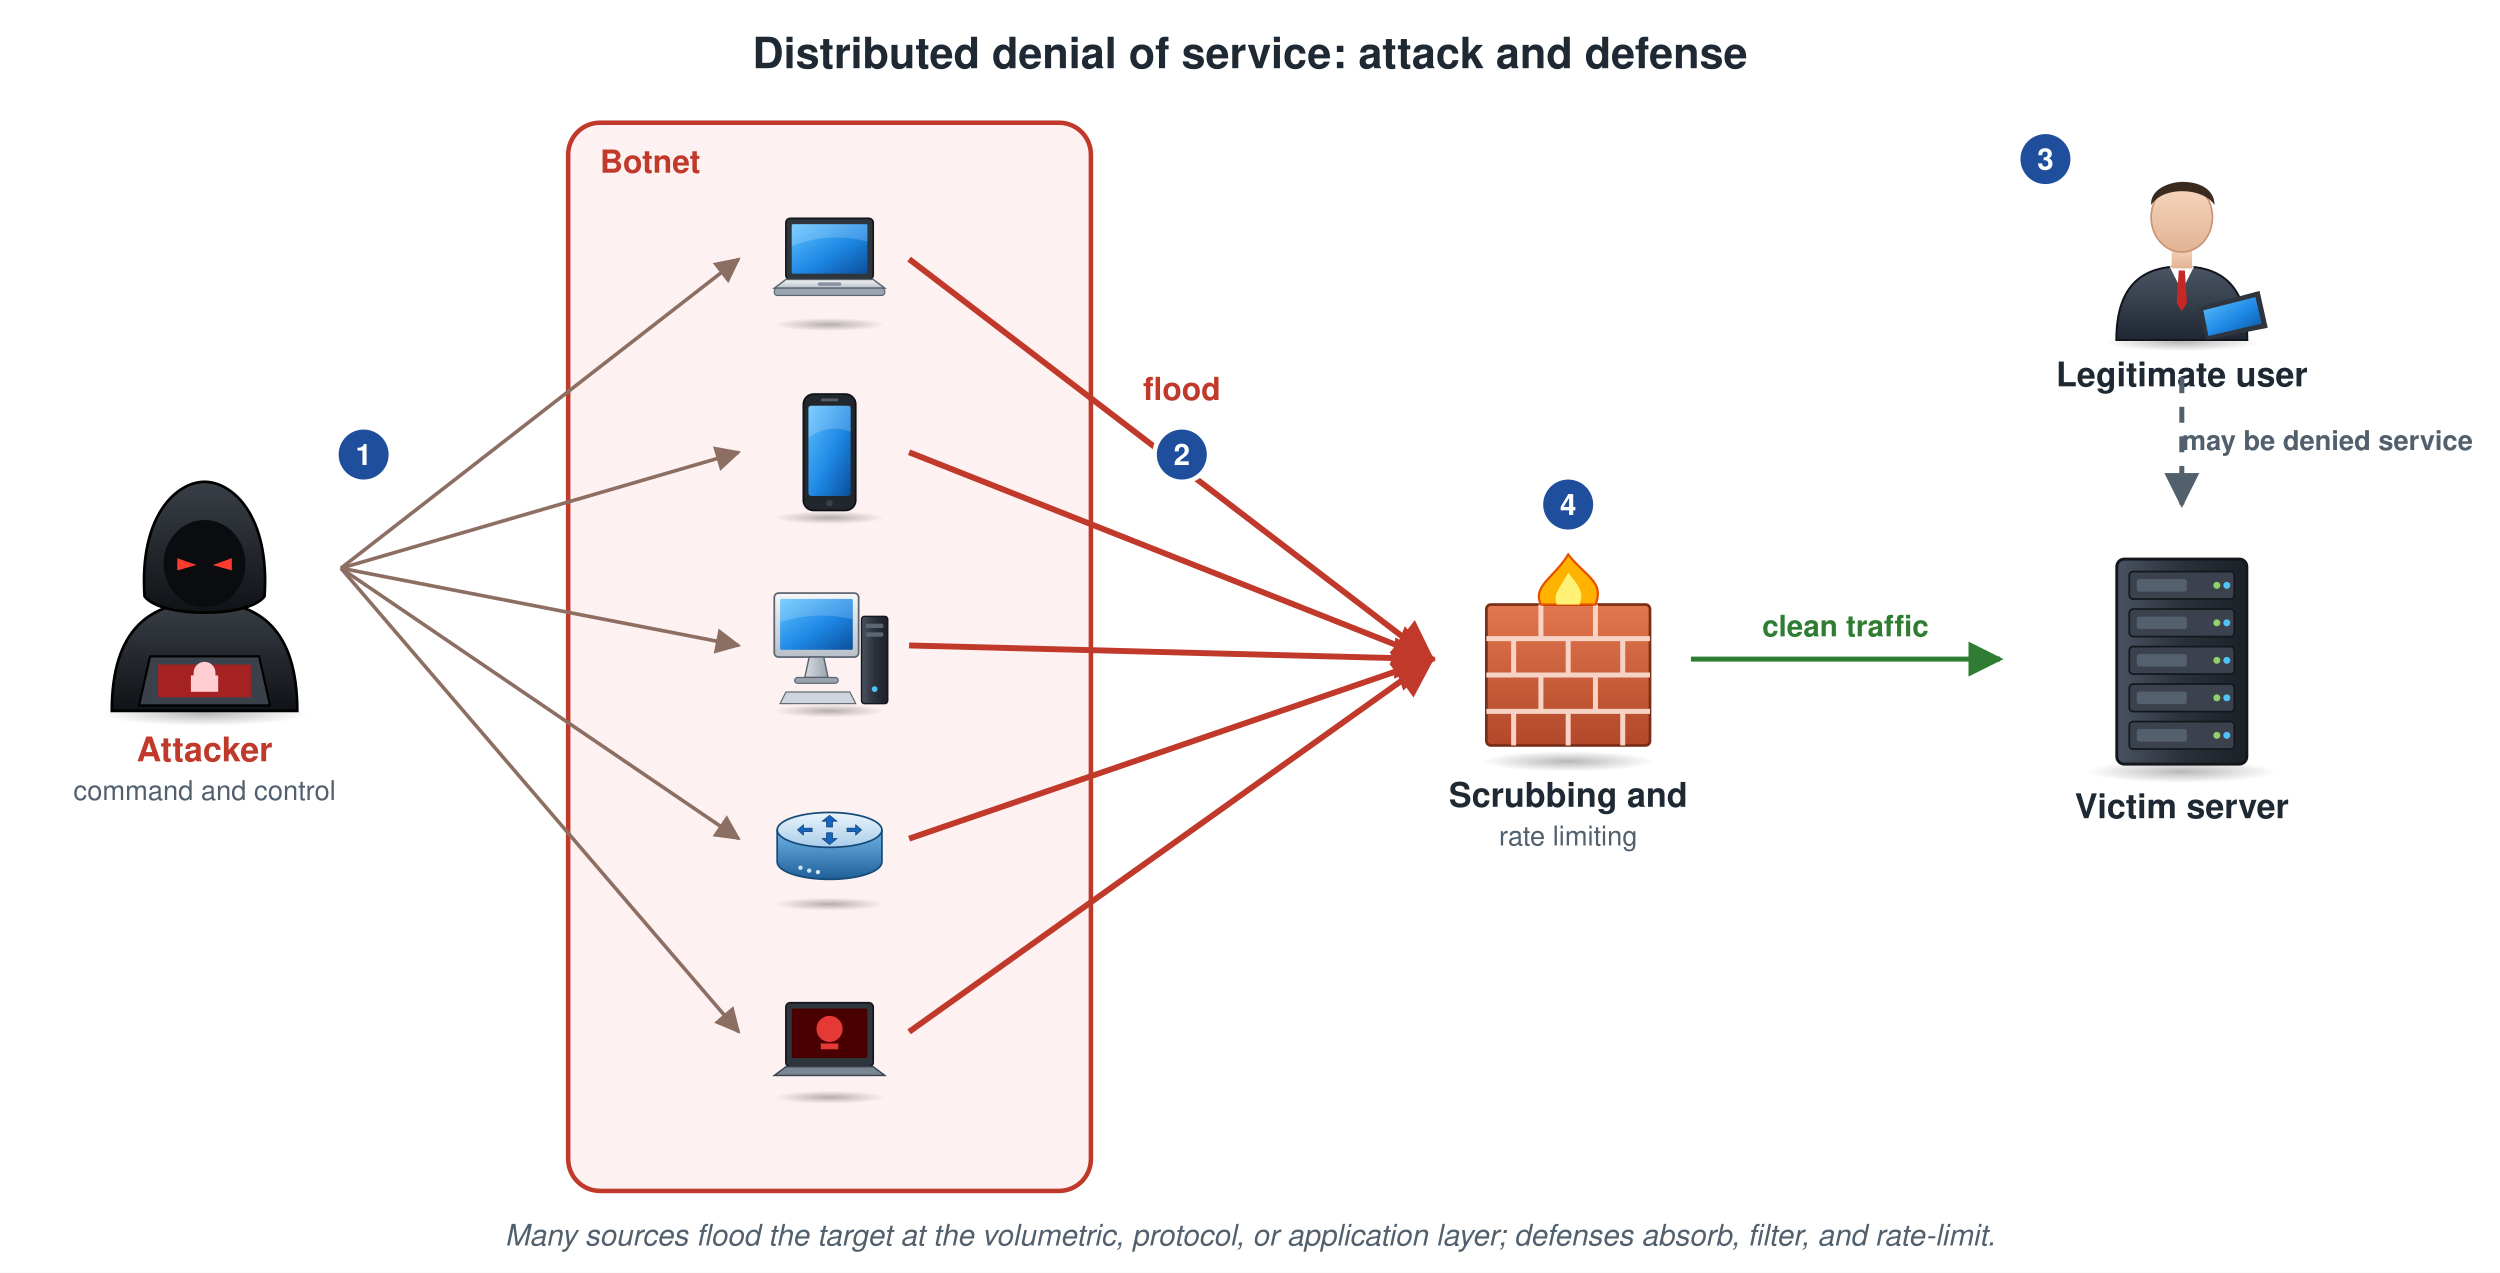
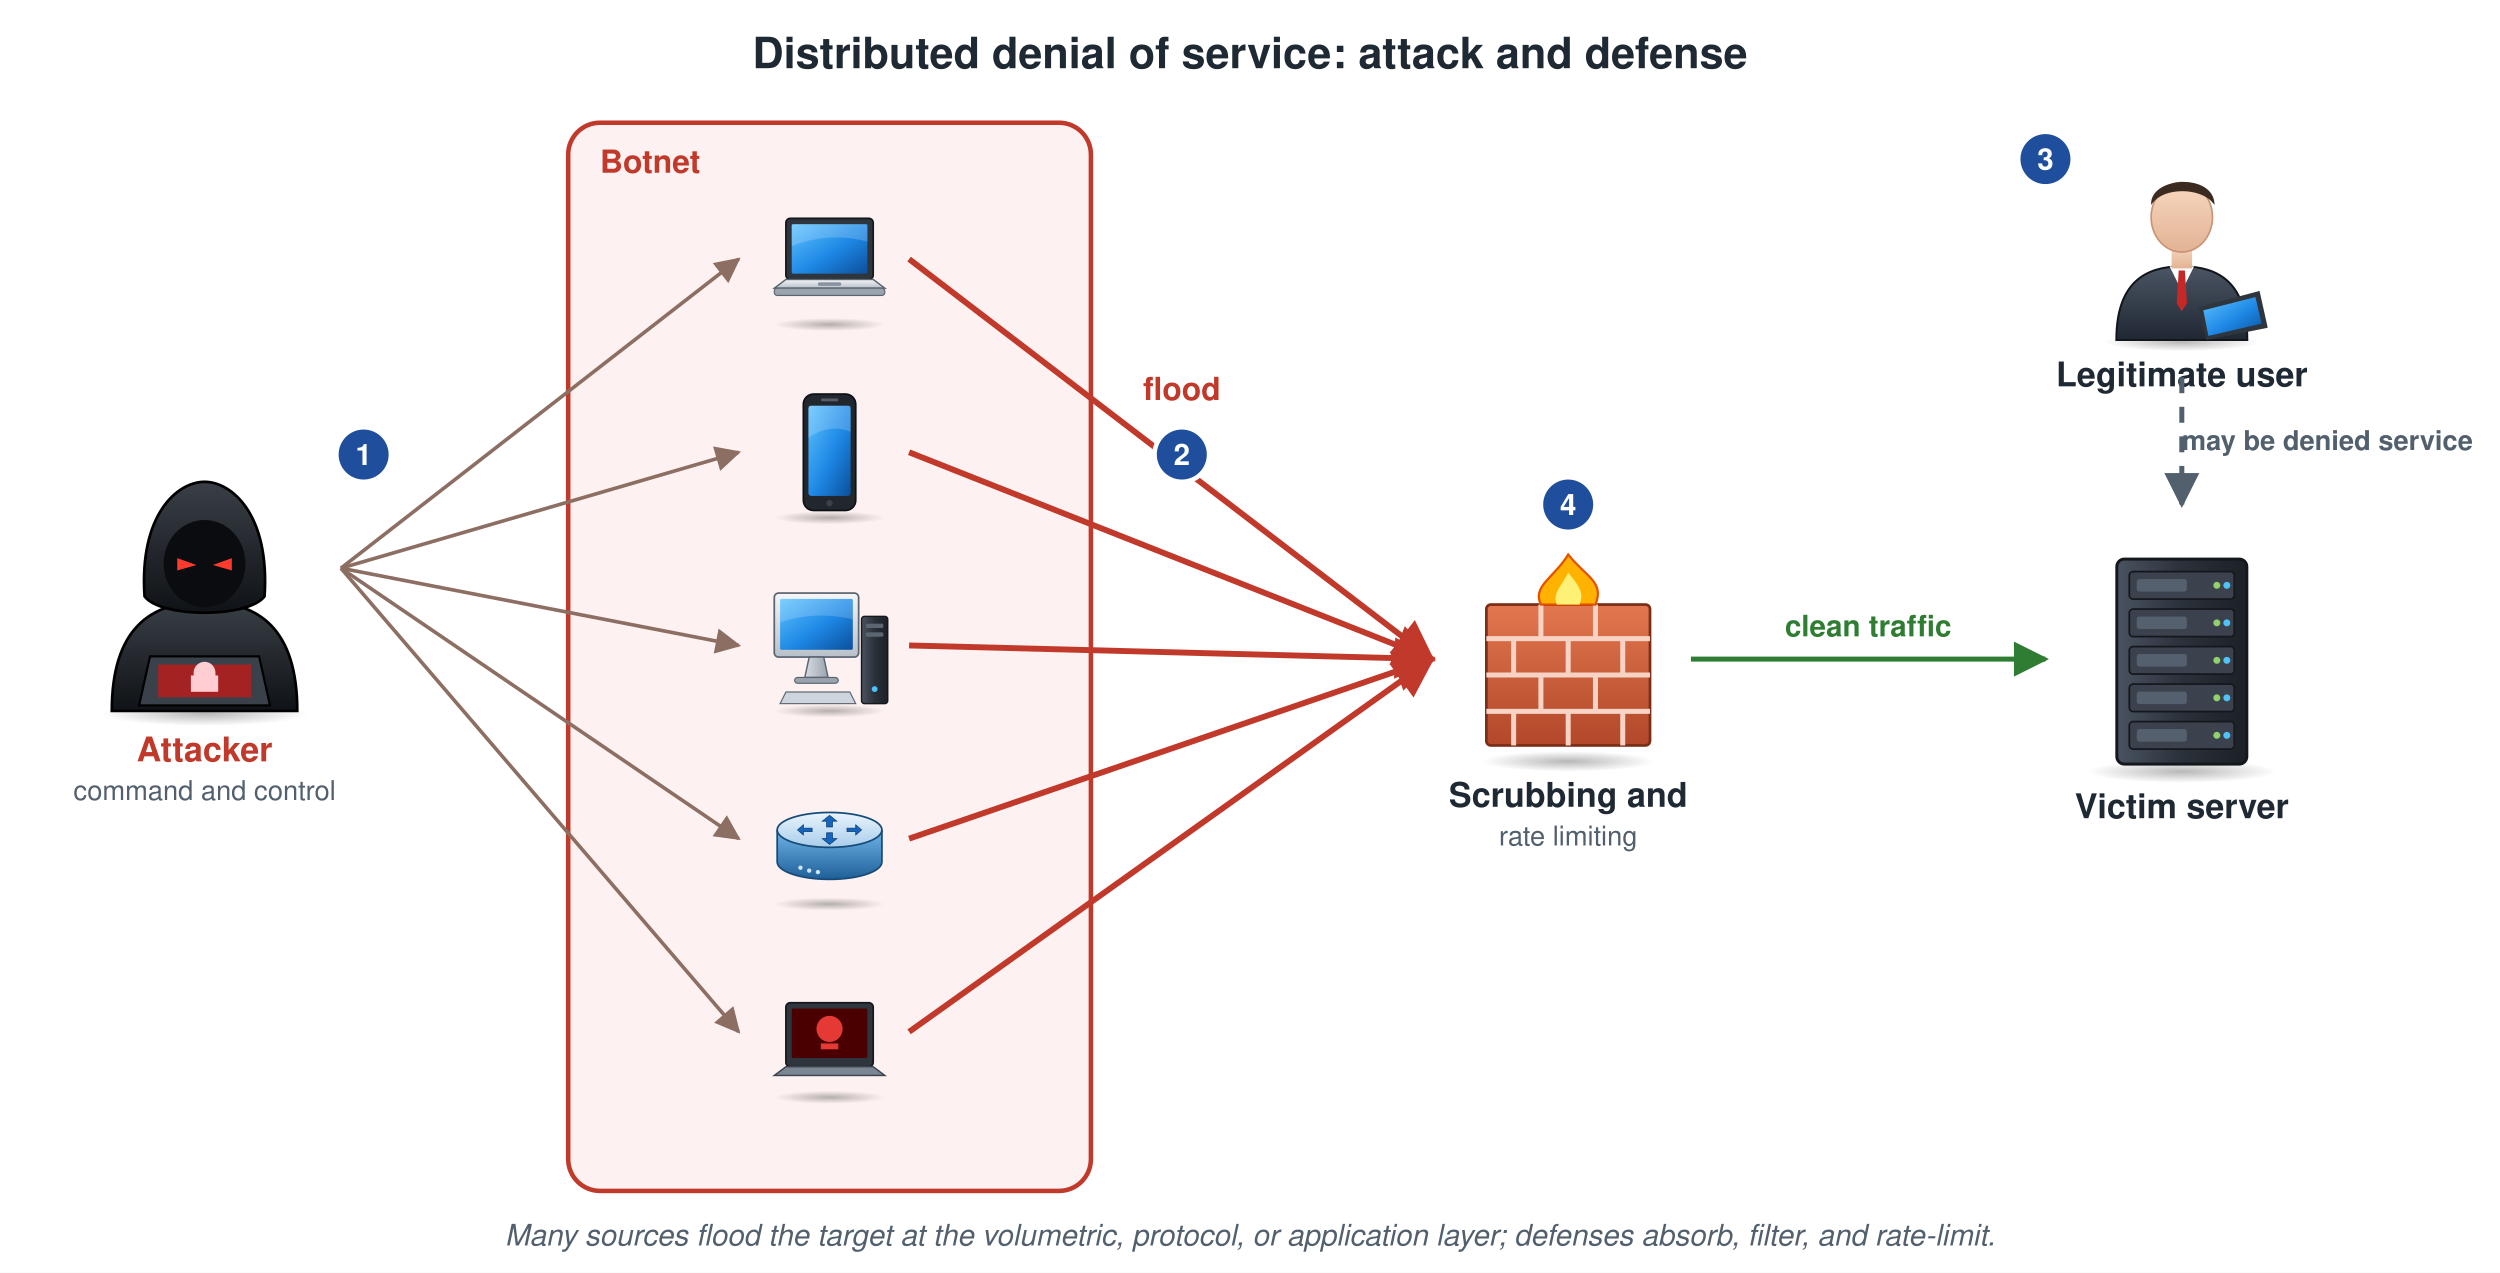
<svg xmlns="http://www.w3.org/2000/svg" viewBox="0 0 1100 560" width="1100" height="560" role="img" aria-labelledby="t d">
  <style>@media (prefers-reduced-motion: no-preference){.st{animation:fig-in .7s ease-out both}.s1{animation-delay:0.00s}.s2{animation-delay:0.90s}.s3{animation-delay:1.80s}.s4{animation-delay:2.70s}}@keyframes fig-in{from{opacity:0}to{opacity:1}}</style>
  <defs>
    <linearGradient id="g-box" x1="0" y1="0" x2="0" y2="1">
      <stop offset="0" stop-color="#f3f8fe" />
      <stop offset="1" stop-color="#c9ddf4" />
    </linearGradient>
    <filter id="f-drop" x="-10%" y="-10%" width="130%" height="140%">
      <feDropShadow dx="1.5" dy="2" stdDeviation="1.6" flood-color="#000" flood-opacity=".18" />
    </filter>
    <marker id="a-2e7d32" viewBox="0 0 10 10" refX="9" refY="5" markerWidth="7" markerHeight="7" orient="auto-start-reverse">
      <path d="M0 0 L10 5 L0 10 Z" fill="#2e7d32" />
    </marker>
    <marker id="a-52606d" viewBox="0 0 10 10" refX="9" refY="5" markerWidth="7" markerHeight="7" orient="auto-start-reverse">
      <path d="M0 0 L10 5 L0 10 Z" fill="#52606d" />
    </marker>
    <marker id="a-8d6e63" viewBox="0 0 10 10" refX="9" refY="5" markerWidth="7" markerHeight="7" orient="auto-start-reverse">
      <path d="M0 0 L10 5 L0 10 Z" fill="#8d6e63" />
    </marker>
    <marker id="a-c0392b" viewBox="0 0 10 10" refX="9" refY="5" markerWidth="7" markerHeight="7" orient="auto-start-reverse">
      <path d="M0 0 L10 5 L0 10 Z" fill="#c0392b" />
    </marker>
    <linearGradient id="g-steel" x1="0" y1="0" x2="1" y2="0">
      <stop offset="0" stop-color="#4a5361" />
      <stop offset=".5" stop-color="#2b313a" />
      <stop offset="1" stop-color="#1c2027" />
    </linearGradient>
    <linearGradient id="g-steel-top" x1="0" y1="0" x2="0" y2="1">
      <stop offset="0" stop-color="#7d8796" />
      <stop offset="1" stop-color="#4a5361" />
    </linearGradient>
    <linearGradient id="g-silver" x1="0" y1="0" x2="0" y2="1">
      <stop offset="0" stop-color="#f4f6f8" />
      <stop offset="1" stop-color="#b9c0c9" />
    </linearGradient>
    <linearGradient id="g-silver-side" x1="0" y1="0" x2="1" y2="0">
      <stop offset="0" stop-color="#d8dde3" />
      <stop offset="1" stop-color="#9aa3ae" />
    </linearGradient>
    <linearGradient id="g-screen" x1="0" y1="0" x2="1" y2="1">
      <stop offset="0" stop-color="#5fc3ff" />
      <stop offset=".55" stop-color="#1e88e5" />
      <stop offset="1" stop-color="#0b4f9c" />
    </linearGradient>
    <linearGradient id="g-router" x1="0" y1="0" x2="0" y2="1">
      <stop offset="0" stop-color="#6fb6e8" />
      <stop offset="1" stop-color="#1f5f99" />
    </linearGradient>
    <linearGradient id="g-router-top" x1="0" y1="0" x2="0" y2="1">
      <stop offset="0" stop-color="#e9f4fc" />
      <stop offset="1" stop-color="#a9cdea" />
    </linearGradient>
    <linearGradient id="g-db" x1="0" y1="0" x2="1" y2="0">
      <stop offset="0" stop-color="#8e99a6" />
      <stop offset=".45" stop-color="#e3e7eb" />
      <stop offset="1" stop-color="#7b8693" />
    </linearGradient>
    <linearGradient id="g-brick" x1="0" y1="0" x2="0" y2="1">
      <stop offset="0" stop-color="#e2774f" />
      <stop offset="1" stop-color="#b2472a" />
    </linearGradient>
    <linearGradient id="g-cloud" x1="0" y1="0" x2="0" y2="1">
      <stop offset="0" stop-color="#ffffff" />
      <stop offset="1" stop-color="#b8dcf5" />
    </linearGradient>
    <linearGradient id="g-skin" x1="0" y1="0" x2="0" y2="1">
      <stop offset="0" stop-color="#f7d7bf" />
      <stop offset="1" stop-color="#e2b394" />
    </linearGradient>
    <linearGradient id="g-suit" x1="0" y1="0" x2="0" y2="1">
      <stop offset="0" stop-color="#4b5563" />
      <stop offset="1" stop-color="#1f2733" />
    </linearGradient>
    <linearGradient id="g-suit2" x1="0" y1="0" x2="0" y2="1">
      <stop offset="0" stop-color="#7b5ea7" />
      <stop offset="1" stop-color="#46336b" />
    </linearGradient>
    <linearGradient id="g-hood" x1="0" y1="0" x2="0" y2="1">
      <stop offset="0" stop-color="#3a3f47" />
      <stop offset="1" stop-color="#0f1216" />
    </linearGradient>
    <linearGradient id="g-robot" x1="0" y1="0" x2="0" y2="1">
      <stop offset="0" stop-color="#e8eef5" />
      <stop offset="1" stop-color="#9fb0c3" />
    </linearGradient>
    <linearGradient id="g-gold" x1="0" y1="0" x2="0" y2="1">
      <stop offset="0" stop-color="#ffe08a" />
      <stop offset="1" stop-color="#d49a1f" />
    </linearGradient>
    <linearGradient id="g-paper" x1="0" y1="0" x2="0" y2="1">
      <stop offset="0" stop-color="#ffffff" />
      <stop offset="1" stop-color="#e4e9ef" />
    </linearGradient>
    <linearGradient id="g-green" x1="0" y1="0" x2="0" y2="1">
      <stop offset="0" stop-color="#7fd38b" />
      <stop offset="1" stop-color="#2e8b45" />
    </linearGradient>
    <linearGradient id="g-red" x1="0" y1="0" x2="0" y2="1">
      <stop offset="0" stop-color="#ff8a80" />
      <stop offset="1" stop-color="#c62828" />
    </linearGradient>
    <radialGradient id="g-shadow">
      <stop offset="0" stop-color="#000" stop-opacity=".28" />
      <stop offset="1" stop-color="#000" stop-opacity="0" />
    </radialGradient>
    <linearGradient id="g-suit3" x1="0" y1="0" x2="0" y2="1">
      <stop offset="0" stop-color="#2e86c1" />
      <stop offset="1" stop-color="#1b4f72" />
    </linearGradient>
    <symbol id="i-attacker" viewBox="0 0 100 100">
      <ellipse cx="50" cy="95" rx="38" ry="4.5" fill="url(#g-shadow)" />
      <path d="M16 94 C16 64 30 54 50 54 C70 54 84 64 84 94 Z" fill="url(#g-hood)" stroke="#000" stroke-width="1" />
      <path d="M28 52 C26 22 40 10 50 10 C60 10 74 22 72 52 C66 60 34 60 28 52 Z" fill="url(#g-hood)" stroke="#000" stroke-width="1" />
      <ellipse cx="50" cy="40" rx="15" ry="16" fill="#0a0c0f" />
      <path d="M40 38 l7 2.5 -7 2 Z M60 38 l-7 2.5 7 2 Z" fill="#ff3b30" />
      <path d="M30 74 L70 74 L74 92 L26 92 Z" fill="#3a414b" stroke="#000" stroke-width=".8" />
      <rect x="33" y="77" width="34" height="12" fill="#b71c1c" opacity=".85" />
      <path d="M46 80 a4 4 0 0 1 8 0 v1 h-8 Z M45 81 h10 v6 h-10 Z" fill="#ffcdd2" />
    </symbol>
    <symbol id="i-laptop" viewBox="0 0 100 100">
      <ellipse cx="50" cy="95" rx="38" ry="4.5" fill="url(#g-shadow)" />
      <rect x="20" y="22" width="60" height="42" rx="3" fill="#2f353d" stroke="#14181d" stroke-width="1.2" />
      <rect x="24" y="26" width="52" height="34" rx="1" fill="url(#g-screen)" />
      <path d="M24 26 h52 v12 Q50 31 24 41 Z" fill="#fff" opacity=".18" />
      <path d="M12 70 L20 64 H80 L88 70 Z" fill="url(#g-silver)" stroke="#5b6570" stroke-width="1" />
      <rect x="12" y="70" width="76" height="5" rx="2" fill="#9aa3ae" stroke="#5b6570" stroke-width=".8" />
      <rect x="42" y="66" width="16" height="2.4" rx="1" fill="#8892a0" />
    </symbol>
    <symbol id="i-phone" viewBox="0 0 100 100">
      <ellipse cx="50" cy="95" rx="38" ry="4.5" fill="url(#g-shadow)" />
      <rect x="32" y="10" width="36" height="80" rx="7" fill="#22272e" stroke="#0d1014" stroke-width="1.2" />
      <rect x="35.5" y="18" width="29" height="62" rx="2" fill="url(#g-screen)" />
      <path d="M35.5 18 h29 v18 Q50 30 35.5 40 Z" fill="#fff" opacity=".18" />
      <rect x="44" y="13" width="12" height="2" rx="1" fill="#555d68" />
      <circle cx="50" cy="85" r="2.2" fill="#3a414b" />
    </symbol>
    <symbol id="i-desktop" viewBox="0 0 100 100">
      <ellipse cx="50" cy="95" rx="38" ry="4.5" fill="url(#g-shadow)" />
      <rect x="12" y="14" width="58" height="44" rx="3" fill="url(#g-silver)" stroke="#5b6570" stroke-width="1.2" />
      <rect x="16" y="18" width="50" height="35" rx="1" fill="url(#g-screen)" />
      <path d="M16 18 h50 v14 Q40 26 16 34 Z" fill="#fff" opacity=".18" />
      <path d="M36 58 h10 l3 14 h-16 Z" fill="url(#g-silver-side)" stroke="#5b6570" stroke-width="1" />
      <rect x="26" y="72" width="30" height="4" rx="2" fill="#9aa3ae" stroke="#5b6570" stroke-width=".8" />
      <rect x="72" y="30" width="18" height="60" rx="2" fill="url(#g-steel)" stroke="#14181d" stroke-width="1" />
      <rect x="75" y="35" width="12" height="3" rx="1" fill="#5c6672" />
      <rect x="75" y="41" width="12" height="3" rx="1" fill="#5c6672" />
      <circle cx="81" cy="80" r="2" fill="#4fc3f7" />
      <path d="M20 82 h44 l4 8 h-52 Z" fill="#cfd5dc" stroke="#5b6570" stroke-width=".8" />
    </symbol>
    <symbol id="i-router" viewBox="0 0 100 100">
      <ellipse cx="50" cy="95" rx="38" ry="4.5" fill="url(#g-shadow)" />
      <path d="M14 44 v22 a36 12 0 0 0 72 0 v-22" fill="url(#g-router)" stroke="#164b78" stroke-width="1.2" />
      <ellipse cx="50" cy="44" rx="36" ry="12" fill="url(#g-router-top)" stroke="#164b78" stroke-width="1.2" />
      <g fill="#1565c0" stroke="#0d3c6e" stroke-width=".5">
        <path d="M50 34 l-5 4 h3 v4 h4 v-4 h3 Z" />
        <path d="M50 54 l-5 -4 h3 v-4 h4 v4 h3 Z" transform="translate(0,0)" />
        <path d="M28 44 l4 -3.5 v2.3 h6 v2.4 h-6 v2.3 Z" />
        <path d="M72 44 l-4 -3.5 v2.3 h-6 v2.4 h6 v2.3 Z" />
      </g>
      <g fill="#cfe6f7">
        <circle cx="30" cy="70" r="1.5" />
        <circle cx="36" cy="72" r="1.5" />
        <circle cx="42" cy="73" r="1.5" />
      </g>
    </symbol>
    <symbol id="i-bot" viewBox="0 0 100 100">
      <ellipse cx="50" cy="95" rx="38" ry="4.5" fill="url(#g-shadow)" />
      <rect x="20" y="30" width="60" height="44" rx="3" fill="#2f353d" stroke="#14181d" stroke-width="1.2" />
      <rect x="24" y="34" width="52" height="34" rx="1" fill="#4a0000" />
      <circle cx="50" cy="48" r="9" fill="#e53935" />
      <path d="M44 58 h12 v4 h-12 Z" fill="#e53935" />
      <path d="M12 80 L20 74 H80 L88 80 Z" fill="#7b8693" stroke="#3d4450" stroke-width="1" />
    </symbol>
    <symbol id="i-firewall" viewBox="0 0 100 100">
      <ellipse cx="50" cy="95" rx="38" ry="4.5" fill="url(#g-shadow)" />
      <rect x="14" y="26" width="72" height="62" rx="2" fill="url(#g-brick)" stroke="#7a2e18" stroke-width="1.2" />
      <g stroke="#f6d3c4" stroke-width="2.2" fill="none">
        <path d="M14 41 H86 M14 57 H86 M14 73 H86" />
        <path d="M38 26 V41 M62 26 V41 M26 41 V57 M50 41 V57 M74 41 V57 M38 57 V73 M62 57 V73 M26 73 V88 M50 73 V88 M74 73 V88" />
      </g>
      <path d="M50 4 C58 14 66 16 62 26 H38 C34 18 44 14 50 4 Z" fill="#ffb300" stroke="#e65100" stroke-width="1" />
      <path d="M50 12 C55 18 57 21 55 26 H45 C43 21 47 18 50 12 Z" fill="#fff176" />
    </symbol>
    <symbol id="i-rack" viewBox="0 0 100 100">
      <ellipse cx="50" cy="95" rx="38" ry="4.5" fill="url(#g-shadow)" />
      <rect x="24" y="10" width="52" height="82" rx="3" fill="url(#g-steel)" stroke="#14181d" stroke-width="1.2" />
      <rect x="29" y="15" width="42" height="11" rx="1.5" fill="#3b424d" stroke="#14181d" stroke-width=".7" />
      <rect x="32" y="18" width="20" height="5" rx="1" fill="#55606e" />
      <circle cx="64" cy="20.5" r="1.4" fill="#8fd16a" />
      <circle cx="68" cy="20.5" r="1.4" fill="#4fc3f7" />
      <rect x="29" y="30" width="42" height="11" rx="1.5" fill="#3b424d" stroke="#14181d" stroke-width=".7" />
      <rect x="32" y="33" width="20" height="5" rx="1" fill="#55606e" />
      <circle cx="64" cy="35.5" r="1.4" fill="#8fd16a" />
      <circle cx="68" cy="35.5" r="1.4" fill="#4fc3f7" />
      <rect x="29" y="45" width="42" height="11" rx="1.5" fill="#3b424d" stroke="#14181d" stroke-width=".7" />
      <rect x="32" y="48" width="20" height="5" rx="1" fill="#55606e" />
      <circle cx="64" cy="50.5" r="1.4" fill="#8fd16a" />
      <circle cx="68" cy="50.5" r="1.4" fill="#4fc3f7" />
      <rect x="29" y="60" width="42" height="11" rx="1.5" fill="#3b424d" stroke="#14181d" stroke-width=".7" />
      <rect x="32" y="63" width="20" height="5" rx="1" fill="#55606e" />
      <circle cx="64" cy="65.5" r="1.4" fill="#8fd16a" />
      <circle cx="68" cy="65.5" r="1.4" fill="#4fc3f7" />
      <rect x="29" y="75" width="42" height="11" rx="1.5" fill="#3b424d" stroke="#14181d" stroke-width=".7" />
      <rect x="32" y="78" width="20" height="5" rx="1" fill="#55606e" />
      <circle cx="64" cy="80.5" r="1.4" fill="#8fd16a" />
      <circle cx="68" cy="80.5" r="1.4" fill="#4fc3f7" />
    </symbol>
    <symbol id="i-user-laptop" viewBox="0 0 100 100">
      <ellipse cx="50" cy="95" rx="38" ry="4.5" fill="url(#g-shadow)" />
      <path d="M18 94 C18 66 32 58 50 58 C68 58 82 66 82 94 Z" fill="url(#g-suit)" stroke="#11161c" stroke-width="1" />
      <path d="M44 58 L50 70 L56 58 Z" fill="#fff" />
      <path d="M48.5 60 L51.5 60 L52.5 76 L50 80 L47.5 76 Z" fill="#c62828" />
      <rect x="45" y="48" width="10" height="11" fill="url(#g-skin)" />
      <ellipse cx="50" cy="34" rx="15" ry="17" fill="url(#g-skin)" stroke="#c89273" stroke-width=".8" />
      <path d="M35 28 C34 14 66 12 66 28 C62 22 52 20 44 22 C40 23 37 25 35 28 Z" fill="#3b2a20" />
      <path d="M58 78 L88 70 L92 88 L62 94 Z" fill="#2f353d" />
      <path d="M60.5 79.5 L86 73 L89 86 L63 92 Z" fill="url(#g-screen)" />
    </symbol>
  </defs>
  <rect width="1100" height="560" fill="#ffffff" />
  <text x="550.0" y="30.0" font-family="Helvetica, Arial, sans-serif" font-size="19" fill="#1f2933" font-weight="bold" text-anchor="middle">Distributed denial of service: attack and defense</text>
  <g class="st s1">
    <use href="#i-attacker" x="30.0" y="200.0" width="120" height="120" />
    <text x="90.0" y="335.0" font-family="Helvetica, Arial, sans-serif" font-size="15" fill="#c0392b" font-weight="bold" text-anchor="middle">Attacker</text>
    <text x="90.0" y="352.0" font-family="Helvetica, Arial, sans-serif" font-size="12" fill="#52606d" font-weight="normal" text-anchor="middle">command and control</text>
  </g>
  <rect x="250" y="54" width="230" height="470" rx="14" fill="#fdf2f1" stroke="#c0392b" stroke-width="2" />
  <text x="264.0" y="76.0" font-family="Helvetica, Arial, sans-serif" font-size="14" fill="#c0392b" font-weight="bold" text-anchor="start">Botnet</text>
  <g class="st s1">
    <use href="#i-laptop" x="333.0" y="82.0" width="64" height="64" />
  </g>
  <g class="st s1">
    <path d="M150.0 250.0 L325.0 114.0" fill="none" stroke="#8d6e63" stroke-width="1.6" marker-end="url(#a-8d6e63)" stroke-linejoin="round" />
  </g>
  <g class="st s2">
    <path d="M400.0 114.0 L630.0 290.0" fill="none" stroke="#c0392b" stroke-width="2.6" marker-end="url(#a-c0392b)" stroke-linejoin="round" />
  </g>
  <g class="st s1">
    <use href="#i-phone" x="333.0" y="167.0" width="64" height="64" />
  </g>
  <g class="st s1">
    <path d="M150.0 250.0 L325.0 199.0" fill="none" stroke="#8d6e63" stroke-width="1.6" marker-end="url(#a-8d6e63)" stroke-linejoin="round" />
  </g>
  <g class="st s2">
    <path d="M400.0 199.0 L630.0 290.0" fill="none" stroke="#c0392b" stroke-width="2.6" marker-end="url(#a-c0392b)" stroke-linejoin="round" />
  </g>
  <g class="st s1">
    <use href="#i-desktop" x="333.0" y="252.0" width="64" height="64" />
  </g>
  <g class="st s1">
    <path d="M150.0 250.0 L325.0 284.0" fill="none" stroke="#8d6e63" stroke-width="1.6" marker-end="url(#a-8d6e63)" stroke-linejoin="round" />
  </g>
  <g class="st s2">
    <path d="M400.0 284.0 L630.0 290.0" fill="none" stroke="#c0392b" stroke-width="2.6" marker-end="url(#a-c0392b)" stroke-linejoin="round" />
  </g>
  <g class="st s1">
    <use href="#i-router" x="333.0" y="337.0" width="64" height="64" />
  </g>
  <g class="st s1">
    <path d="M150.0 250.0 L325.0 369.0" fill="none" stroke="#8d6e63" stroke-width="1.6" marker-end="url(#a-8d6e63)" stroke-linejoin="round" />
  </g>
  <g class="st s2">
    <path d="M400.0 369.0 L630.0 290.0" fill="none" stroke="#c0392b" stroke-width="2.6" marker-end="url(#a-c0392b)" stroke-linejoin="round" />
  </g>
  <g class="st s1">
    <use href="#i-bot" x="333.0" y="422.0" width="64" height="64" />
  </g>
  <g class="st s1">
    <path d="M150.0 250.0 L325.0 454.0" fill="none" stroke="#8d6e63" stroke-width="1.6" marker-end="url(#a-8d6e63)" stroke-linejoin="round" />
  </g>
  <g class="st s2">
    <path d="M400.0 454.0 L630.0 290.0" fill="none" stroke="#c0392b" stroke-width="2.6" marker-end="url(#a-c0392b)" stroke-linejoin="round" />
  </g>
  <g class="st s1">
    <circle cx="160" cy="200" r="12" fill="#1f4e9c" stroke="#fff" stroke-width="2" />
    <text x="160.0" y="204.6" font-family="Helvetica, Arial, sans-serif" font-size="13" fill="#fff" font-weight="bold" text-anchor="middle">1</text>
  </g>
  <g class="st s2">
    <circle cx="520" cy="200" r="12" fill="#1f4e9c" stroke="#fff" stroke-width="2" />
    <text x="520.0" y="204.6" font-family="Helvetica, Arial, sans-serif" font-size="13" fill="#fff" font-weight="bold" text-anchor="middle">2</text>
  </g>
  <g class="st s2">
    <text x="520.0" y="176.0" font-family="Helvetica, Arial, sans-serif" font-size="14" fill="#c0392b" font-weight="bold" text-anchor="middle">flood</text>
  </g>
  <g class="st s4">
    <use href="#i-firewall" x="640.0" y="240.0" width="100" height="100" />
    <text x="690.0" y="355.0" font-family="Helvetica, Arial, sans-serif" font-size="15" fill="#1f2933" font-weight="bold" text-anchor="middle">Scrubbing and</text>
    <text x="690.0" y="372.0" font-family="Helvetica, Arial, sans-serif" font-size="12" fill="#52606d" font-weight="normal" text-anchor="middle">rate limiting</text>
  </g>
  <g class="st s4">
    <circle cx="690" cy="222" r="12" fill="#1f4e9c" stroke="#fff" stroke-width="2" />
    <text x="690.0" y="226.6" font-family="Helvetica, Arial, sans-serif" font-size="13" fill="#fff" font-weight="bold" text-anchor="middle">4</text>
  </g>
  <g class="st s4">
-     <path d="M744.0 290.0 L880.0 290.0" fill="none" stroke="#2e7d32" stroke-width="2.2" marker-end="url(#a-2e7d32)" stroke-linejoin="round" />
-     <text x="812.0" y="280.0" font-family="Helvetica, Arial, sans-serif" font-size="13" fill="#2e7d32" font-weight="bold" text-anchor="middle">clean traffic</text>
+     <path d="M744.0 290.0 L900.0 290.0" fill="none" stroke="#2e7d32" stroke-width="2.2" marker-end="url(#a-2e7d32)" stroke-linejoin="round" />
+     <text x="822.0" y="280.0" font-family="Helvetica, Arial, sans-serif" font-size="13" fill="#2e7d32" font-weight="bold" text-anchor="middle">clean traffic</text>
  </g>
  <g class="st s2">
    <use href="#i-rack" x="905.0" y="235.0" width="110" height="110" />
    <text x="960.0" y="360.0" font-family="Helvetica, Arial, sans-serif" font-size="15" fill="#1f2933" font-weight="bold" text-anchor="middle">Victim server</text>
  </g>
  <g class="st s3">
    <use href="#i-user-laptop" x="915.0" y="65.0" width="90" height="90" />
    <text x="960.0" y="170.0" font-family="Helvetica, Arial, sans-serif" font-size="15" fill="#1f2933" font-weight="bold" text-anchor="middle">Legitimate user</text>
  </g>
  <g class="st s3">
    <path d="M960.0 166.0 L960.0 222.0" fill="none" stroke="#52606d" stroke-width="2.2" stroke-dasharray="7 6" marker-end="url(#a-52606d)" stroke-linejoin="round" />
    <text x="960.0" y="198.0" font-family="Helvetica, Arial, sans-serif" font-size="12" fill="#52606d" font-weight="bold" text-anchor="start">may be denied service</text>
  </g>
  <g class="st s3">
    <circle cx="900" cy="70" r="12" fill="#1f4e9c" stroke="#fff" stroke-width="2" />
    <text x="900.0" y="74.6" font-family="Helvetica, Arial, sans-serif" font-size="13" fill="#fff" font-weight="bold" text-anchor="middle">3</text>
  </g>
  <text x="550.0" y="548.0" font-family="Helvetica, Arial, sans-serif" font-size="13" fill="#52606d" font-weight="normal" text-anchor="middle" font-style="italic">Many sources flood the target at the volumetric, protocol, or application layer; defenses absorb, filter, and rate-limit.</text>
</svg>
